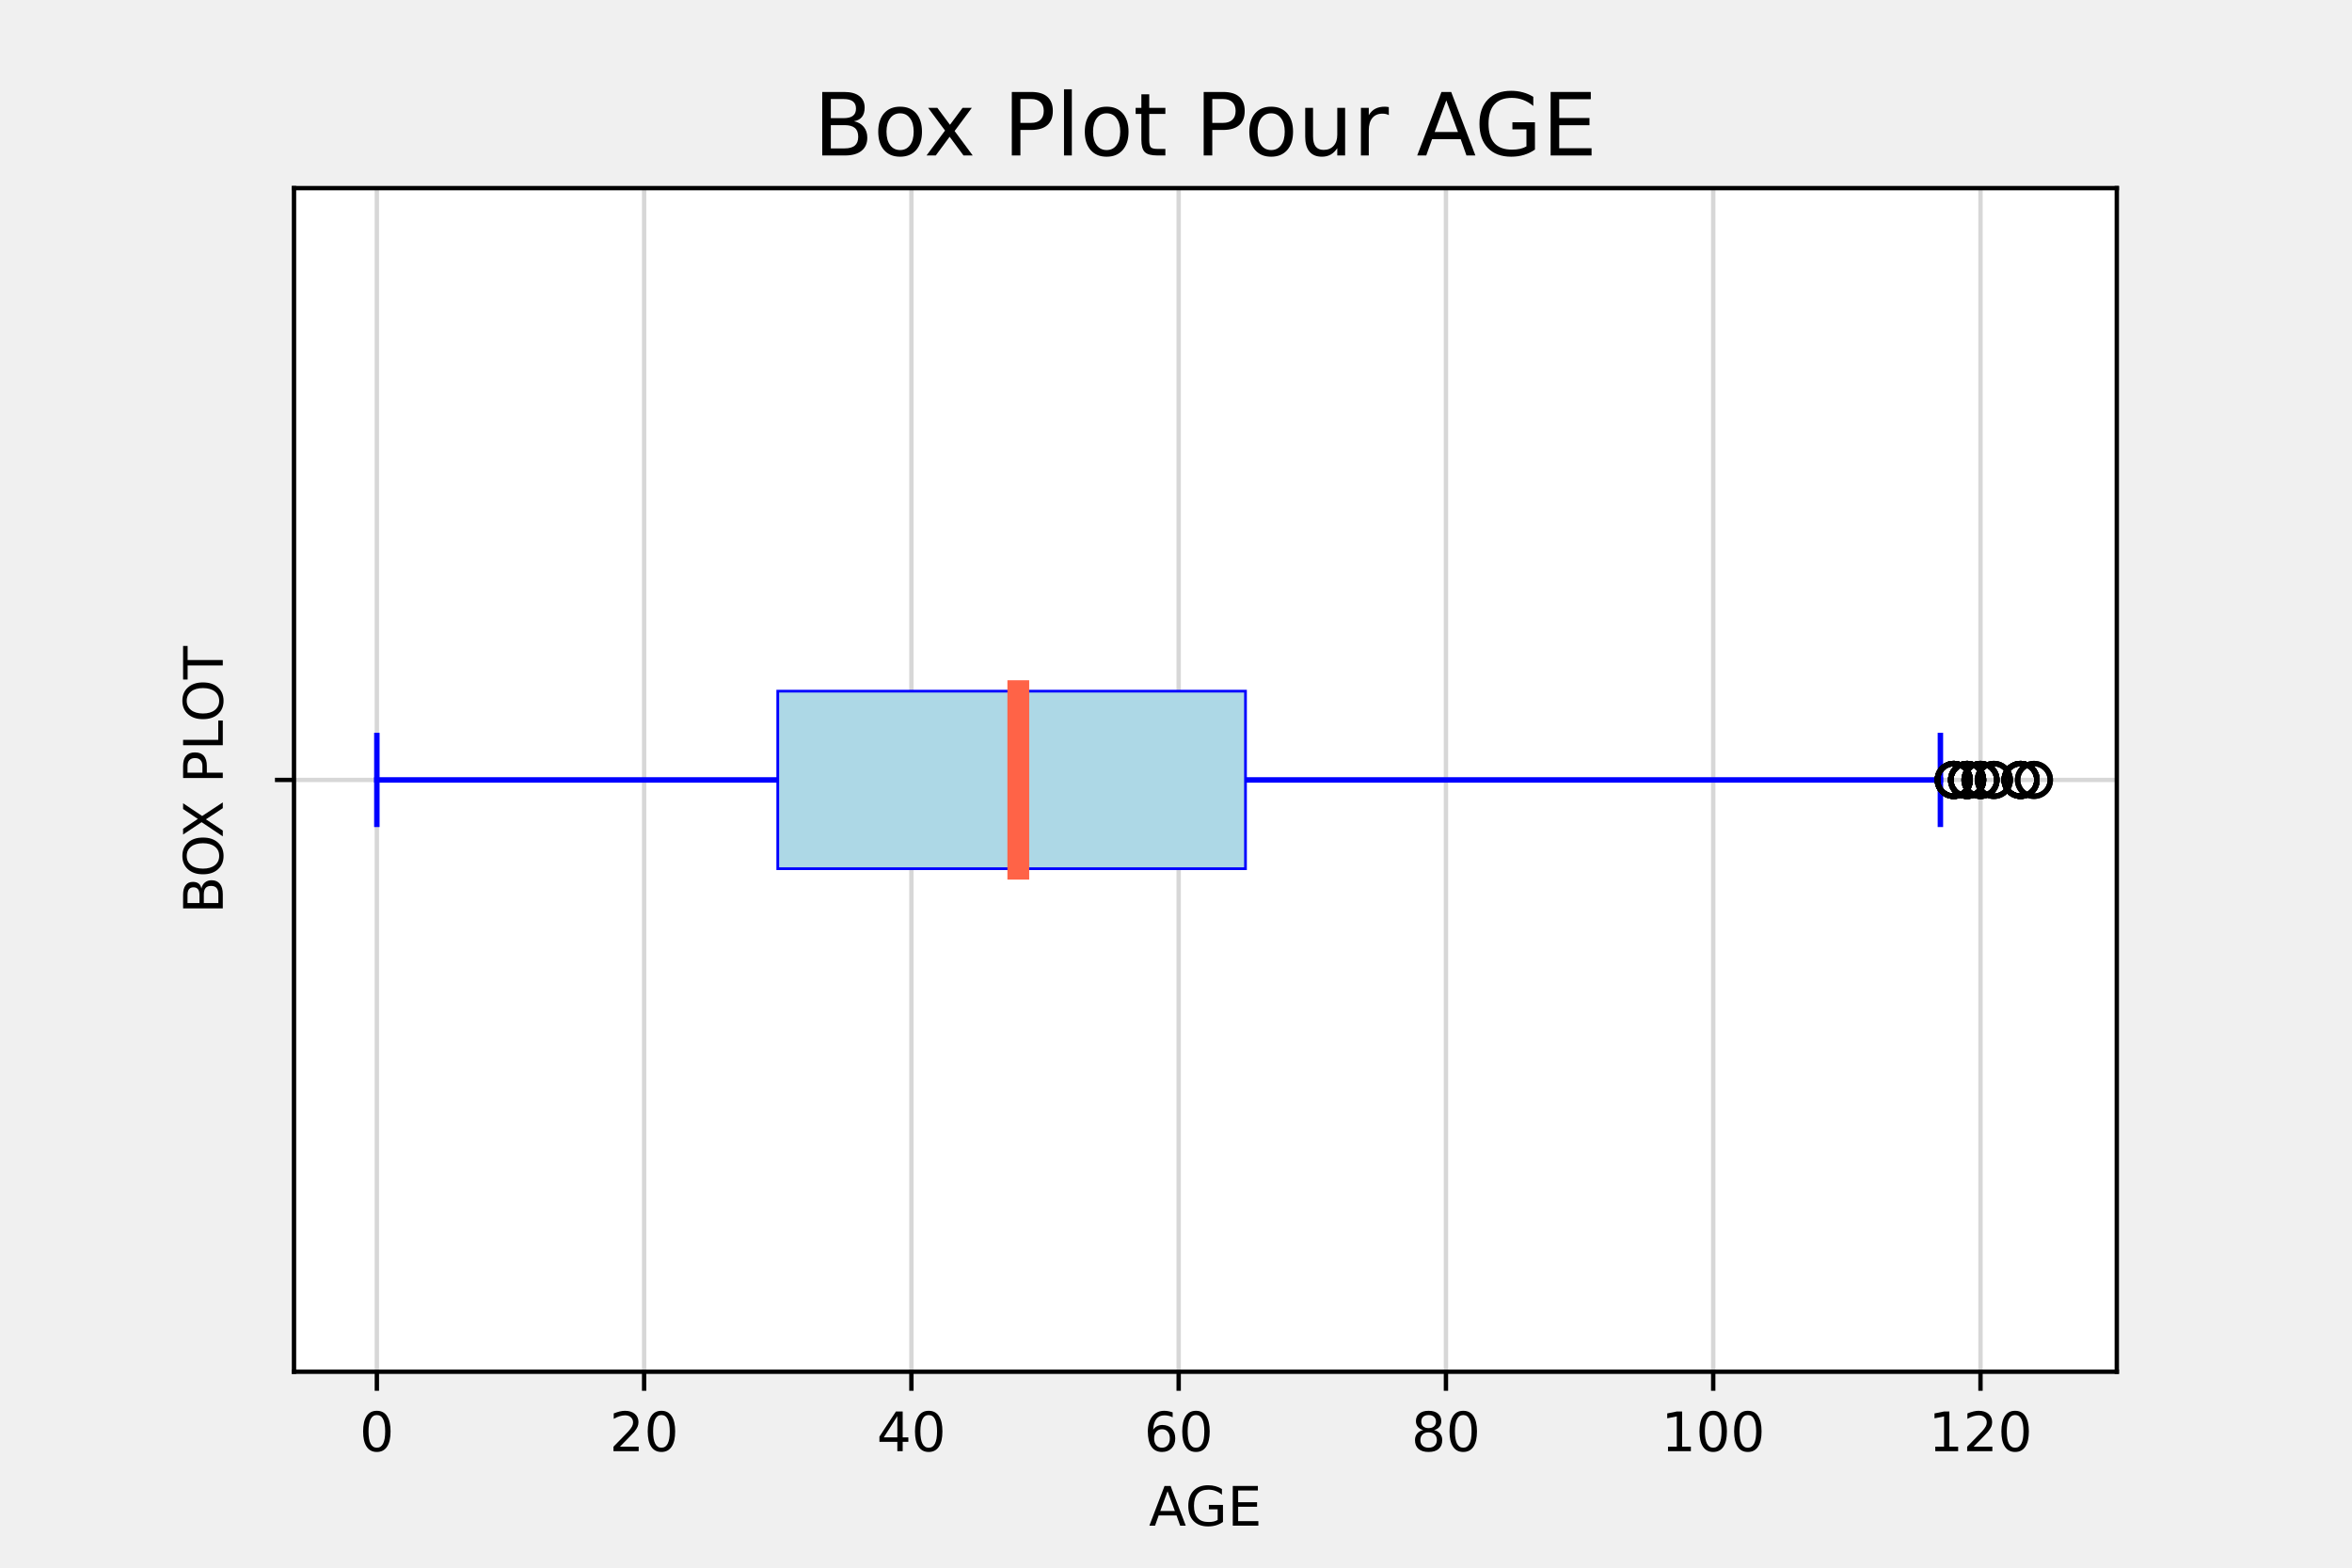
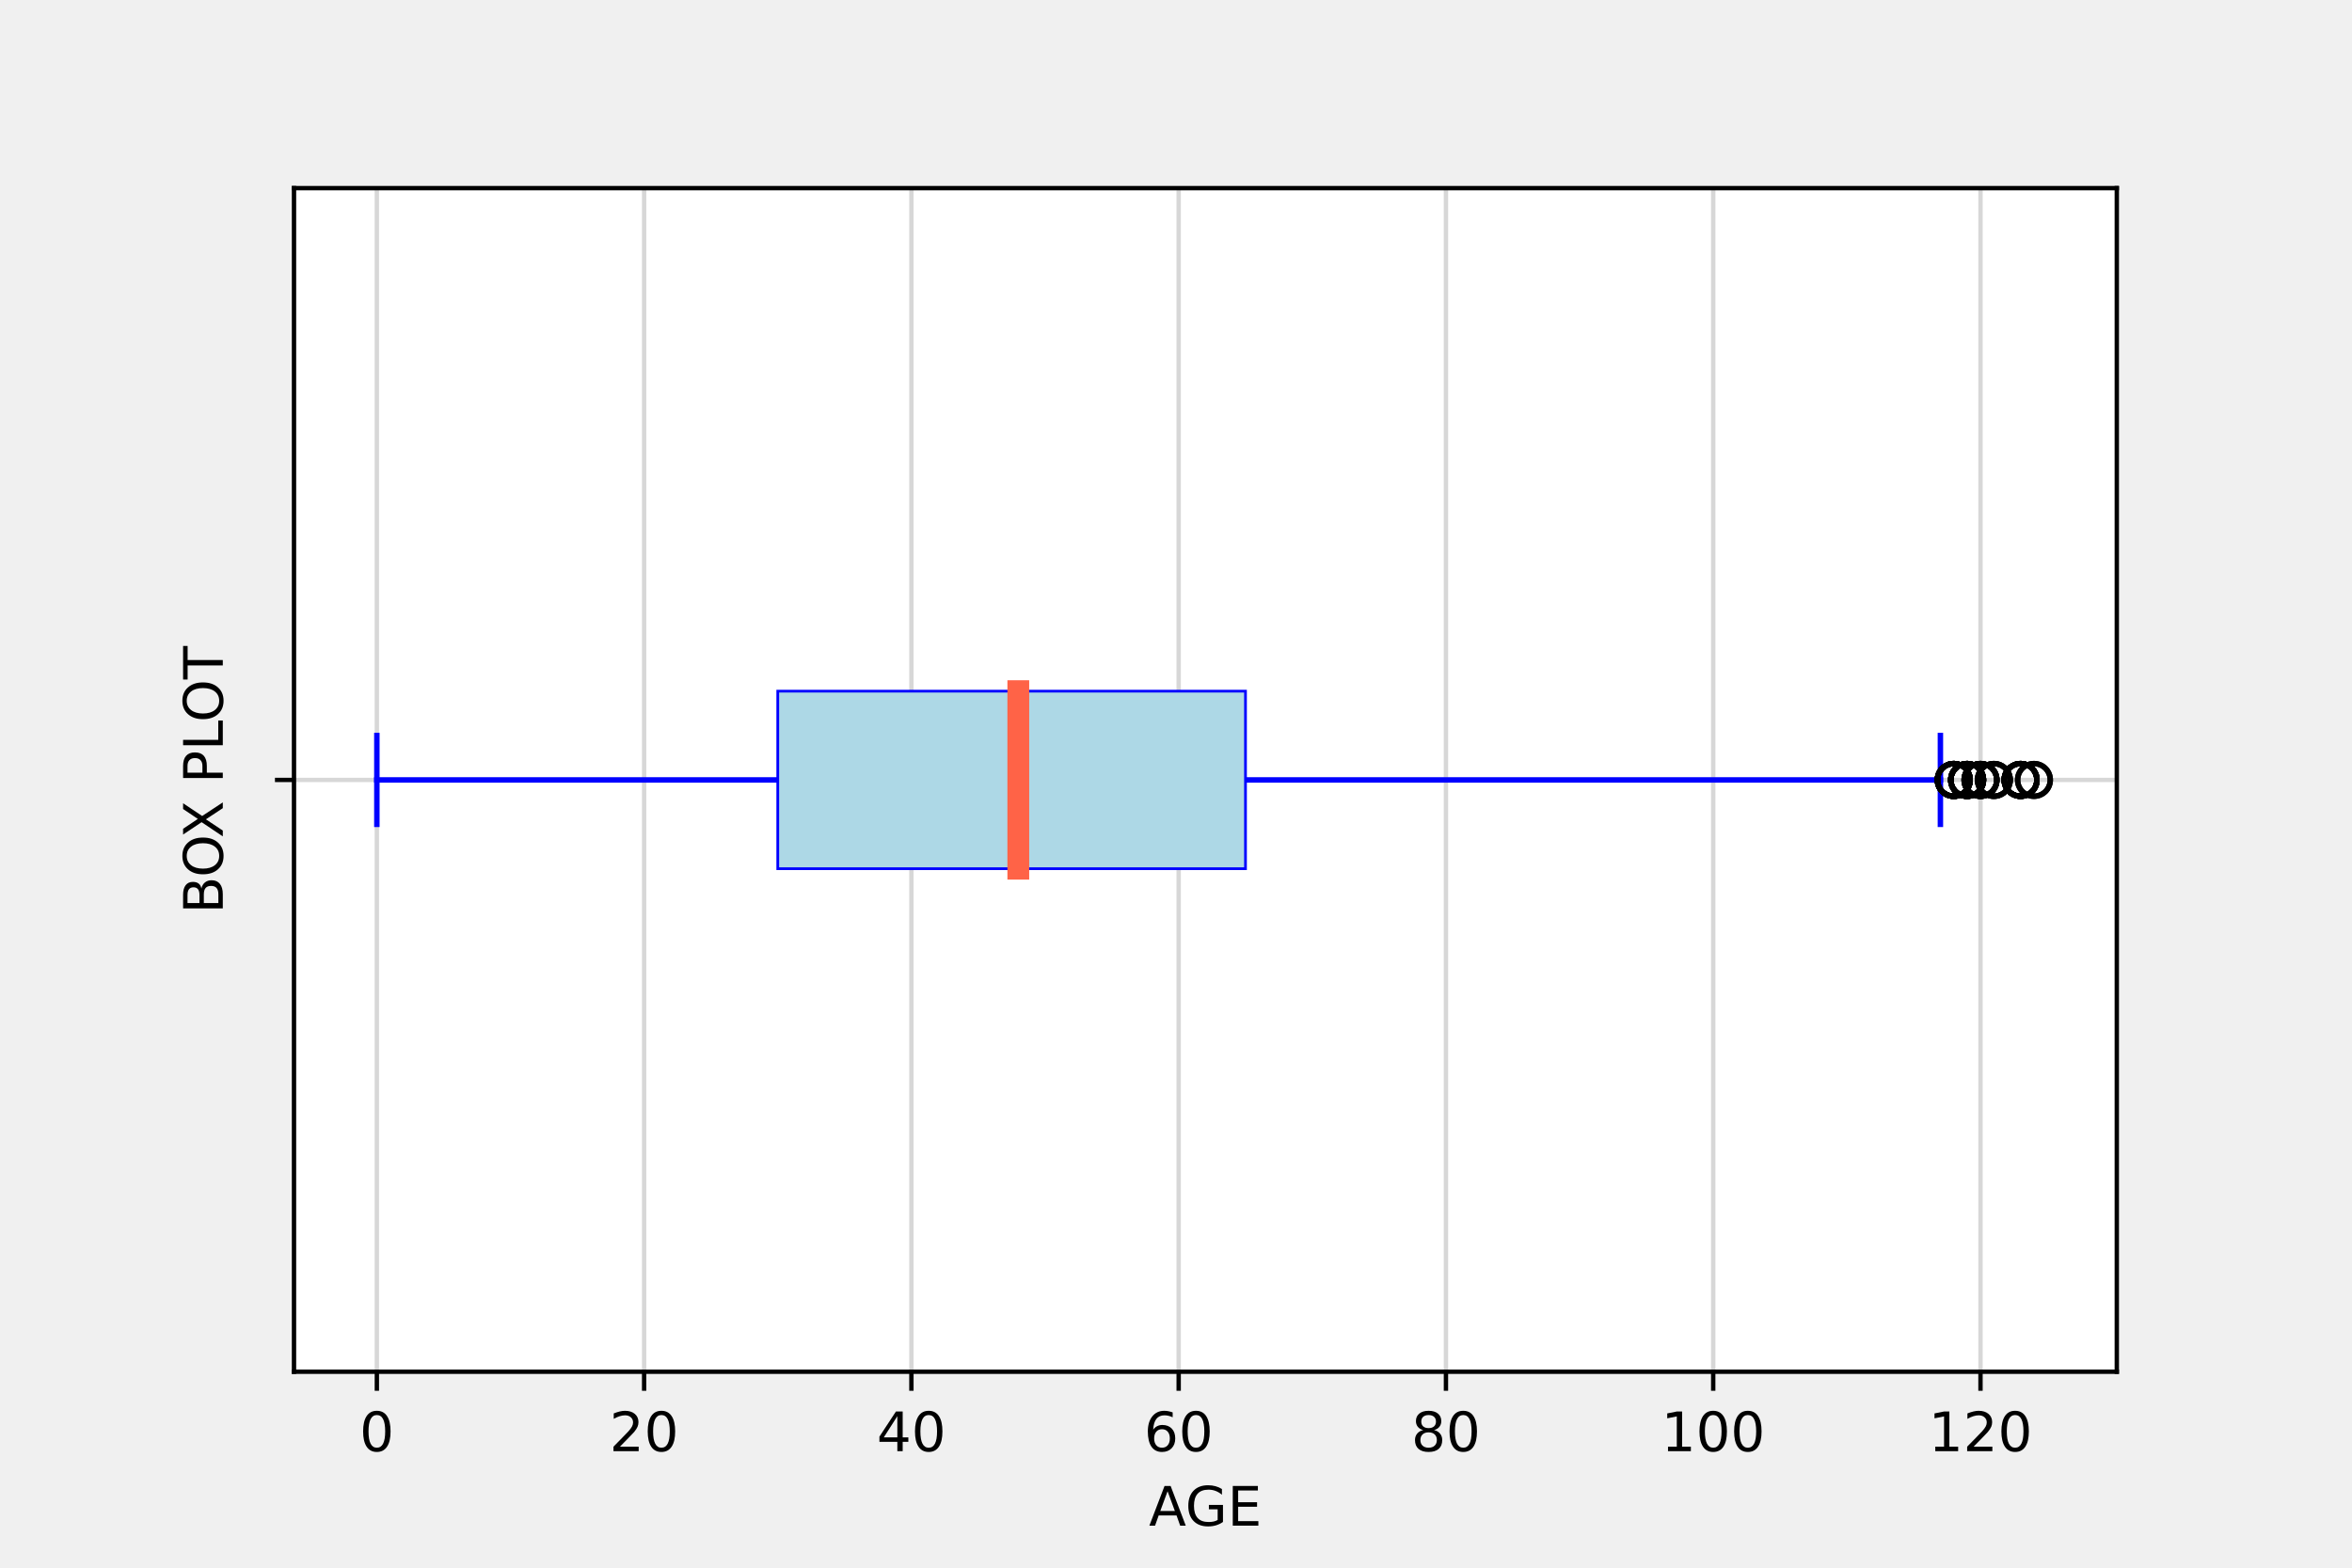
<svg xmlns="http://www.w3.org/2000/svg" xmlns:xlink="http://www.w3.org/1999/xlink" height="288pt" version="1.1" viewBox="0 0 432 288" width="432pt">
  <defs>
    <style type="text/css">*{stroke-linecap:butt;stroke-linejoin:round;}</style>
  </defs>
  <g id="figure_1">
    <g id="patch_1">
      <path d="M 0 288  L 432 288  L 432 0  L 0 0  z " style="fill:none;" />
    </g>
    <g id="axes_1">
      <g id="patch_2">
        <path d="M 54 252  L 388.8 252  L 388.8 34.56  L 54 34.56  z " style="fill:#ffffff;" />
      </g>
      <g id="matplotlib.axis_1">
        <g id="xtick_1">
          <g id="line2d_1">
-             <path clip-path="url(#p66743373ad)" d="M 69.218 252  L 69.218 34.56  " style="fill:none;stroke:#b0b0b0;stroke-linecap:square;stroke-opacity:0.5;stroke-width:0.8;" />
+             <path clip-path="url(#pe2952d21d1)" d="M 69.218 252  L 69.218 34.56  " style="fill:none;stroke:#b0b0b0;stroke-linecap:square;stroke-opacity:0.5;stroke-width:0.8;" />
          </g>
          <g id="line2d_2">
            <defs>
-               <path d="M 0 0  L 0 3.5  " id="ma1faf52380" style="stroke:#000000;stroke-width:0.8;" />
-             </defs>
-             <g>
-               <use style="stroke:#000000;stroke-width:0.8;" x="69.218" xlink:href="#ma1faf52380" y="252" />
+               <path d="M 0 0  L 0 3.5  " id="md74c7789d2" style="stroke:#000000;stroke-width:0.8;" />
+             </defs>
+             <g>
+               <use style="stroke:#000000;stroke-width:0.8;" x="69.218" xlink:href="#md74c7789d2" y="252" />
            </g>
          </g>
          <g id="text_1">
            <g transform="translate(66.03693 266.5984)scale(0.1 -0.1)">
              <defs>
                <path d="M 31.781 66.406  Q 24.172 66.406 20.328 58.906  Q 16.5 51.422 16.5 36.375  Q 16.5 21.391 20.328 13.891  Q 24.172 6.391 31.781 6.391  Q 39.453 6.391 43.281 13.891  Q 47.125 21.391 47.125 36.375  Q 47.125 51.422 43.281 58.906  Q 39.453 66.406 31.781 66.406  z M 31.781 74.219  Q 44.047 74.219 50.516 64.516  Q 56.984 54.828 56.984 36.375  Q 56.984 17.969 50.516 8.266  Q 44.047 -1.422 31.781 -1.422  Q 19.531 -1.422 13.062 8.266  Q 6.594 17.969 6.594 36.375  Q 6.594 54.828 13.062 64.516  Q 19.531 74.219 31.781 74.219  z " id="DejaVuSans-48" />
              </defs>
              <use xlink:href="#DejaVuSans-48" />
            </g>
          </g>
        </g>
        <g id="xtick_2">
          <g id="line2d_3">
-             <path clip-path="url(#p66743373ad)" d="M 118.309 252  L 118.309 34.56  " style="fill:none;stroke:#b0b0b0;stroke-linecap:square;stroke-opacity:0.5;stroke-width:0.8;" />
+             <path clip-path="url(#pe2952d21d1)" d="M 118.309 252  L 118.309 34.56  " style="fill:none;stroke:#b0b0b0;stroke-linecap:square;stroke-opacity:0.5;stroke-width:0.8;" />
          </g>
          <g id="line2d_4">
            <g>
-               <use style="stroke:#000000;stroke-width:0.8;" x="118.309" xlink:href="#ma1faf52380" y="252" />
+               <use style="stroke:#000000;stroke-width:0.8;" x="118.309" xlink:href="#md74c7789d2" y="252" />
            </g>
          </g>
          <g id="text_2">
            <g transform="translate(111.9466 266.5984)scale(0.1 -0.1)">
              <defs>
                <path d="M 19.188 8.297  L 53.609 8.297  L 53.609 0  L 7.328 0  L 7.328 8.297  Q 12.938 14.109 22.625 23.891  Q 32.328 33.688 34.812 36.531  Q 39.547 41.844 41.422 45.531  Q 43.312 49.219 43.312 52.781  Q 43.312 58.594 39.234 62.25  Q 35.156 65.922 28.609 65.922  Q 23.969 65.922 18.812 64.312  Q 13.672 62.703 7.812 59.422  L 7.812 69.391  Q 13.766 71.781 18.938 73  Q 24.125 74.219 28.422 74.219  Q 39.75 74.219 46.484 68.547  Q 53.219 62.891 53.219 53.422  Q 53.219 48.922 51.531 44.891  Q 49.859 40.875 45.406 35.406  Q 44.188 33.984 37.641 27.219  Q 31.109 20.453 19.188 8.297  z " id="DejaVuSans-50" />
              </defs>
              <use xlink:href="#DejaVuSans-50" />
              <use x="63.623" xlink:href="#DejaVuSans-48" />
            </g>
          </g>
        </g>
        <g id="xtick_3">
          <g id="line2d_5">
-             <path clip-path="url(#p66743373ad)" d="M 167.4 252  L 167.4 34.56  " style="fill:none;stroke:#b0b0b0;stroke-linecap:square;stroke-opacity:0.5;stroke-width:0.8;" />
+             <path clip-path="url(#pe2952d21d1)" d="M 167.4 252  L 167.4 34.56  " style="fill:none;stroke:#b0b0b0;stroke-linecap:square;stroke-opacity:0.5;stroke-width:0.8;" />
          </g>
          <g id="line2d_6">
            <g>
-               <use style="stroke:#000000;stroke-width:0.8;" x="167.4" xlink:href="#ma1faf52380" y="252" />
+               <use style="stroke:#000000;stroke-width:0.8;" x="167.4" xlink:href="#md74c7789d2" y="252" />
            </g>
          </g>
          <g id="text_3">
            <g transform="translate(161.0375 266.5984)scale(0.1 -0.1)">
              <defs>
                <path d="M 37.797 64.312  L 12.891 25.391  L 37.797 25.391  z M 35.203 72.906  L 47.609 72.906  L 47.609 25.391  L 58.016 25.391  L 58.016 17.188  L 47.609 17.188  L 47.609 0  L 37.797 0  L 37.797 17.188  L 4.891 17.188  L 4.891 26.703  z " id="DejaVuSans-52" />
              </defs>
              <use xlink:href="#DejaVuSans-52" />
              <use x="63.623" xlink:href="#DejaVuSans-48" />
            </g>
          </g>
        </g>
        <g id="xtick_4">
          <g id="line2d_7">
-             <path clip-path="url(#p66743373ad)" d="M 216.491 252  L 216.491 34.56  " style="fill:none;stroke:#b0b0b0;stroke-linecap:square;stroke-opacity:0.5;stroke-width:0.8;" />
+             <path clip-path="url(#pe2952d21d1)" d="M 216.491 252  L 216.491 34.56  " style="fill:none;stroke:#b0b0b0;stroke-linecap:square;stroke-opacity:0.5;stroke-width:0.8;" />
          </g>
          <g id="line2d_8">
            <g>
-               <use style="stroke:#000000;stroke-width:0.8;" x="216.491" xlink:href="#ma1faf52380" y="252" />
+               <use style="stroke:#000000;stroke-width:0.8;" x="216.491" xlink:href="#md74c7789d2" y="252" />
            </g>
          </g>
          <g id="text_4">
            <g transform="translate(210.1284 266.5984)scale(0.1 -0.1)">
              <defs>
                <path d="M 33.016 40.375  Q 26.375 40.375 22.484 35.828  Q 18.609 31.297 18.609 23.391  Q 18.609 15.531 22.484 10.953  Q 26.375 6.391 33.016 6.391  Q 39.656 6.391 43.531 10.953  Q 47.406 15.531 47.406 23.391  Q 47.406 31.297 43.531 35.828  Q 39.656 40.375 33.016 40.375  z M 52.594 71.297  L 52.594 62.312  Q 48.875 64.062 45.094 64.984  Q 41.312 65.922 37.594 65.922  Q 27.828 65.922 22.672 59.328  Q 17.531 52.734 16.797 39.406  Q 19.672 43.656 24.016 45.922  Q 28.375 48.188 33.594 48.188  Q 44.578 48.188 50.953 41.516  Q 57.328 34.859 57.328 23.391  Q 57.328 12.156 50.688 5.359  Q 44.047 -1.422 33.016 -1.422  Q 20.359 -1.422 13.672 8.266  Q 6.984 17.969 6.984 36.375  Q 6.984 53.656 15.188 63.938  Q 23.391 74.219 37.203 74.219  Q 40.922 74.219 44.703 73.484  Q 48.484 72.75 52.594 71.297  z " id="DejaVuSans-54" />
              </defs>
              <use xlink:href="#DejaVuSans-54" />
              <use x="63.623" xlink:href="#DejaVuSans-48" />
            </g>
          </g>
        </g>
        <g id="xtick_5">
          <g id="line2d_9">
-             <path clip-path="url(#p66743373ad)" d="M 265.582 252  L 265.582 34.56  " style="fill:none;stroke:#b0b0b0;stroke-linecap:square;stroke-opacity:0.5;stroke-width:0.8;" />
+             <path clip-path="url(#pe2952d21d1)" d="M 265.582 252  L 265.582 34.56  " style="fill:none;stroke:#b0b0b0;stroke-linecap:square;stroke-opacity:0.5;stroke-width:0.8;" />
          </g>
          <g id="line2d_10">
            <g>
-               <use style="stroke:#000000;stroke-width:0.8;" x="265.582" xlink:href="#ma1faf52380" y="252" />
+               <use style="stroke:#000000;stroke-width:0.8;" x="265.582" xlink:href="#md74c7789d2" y="252" />
            </g>
          </g>
          <g id="text_5">
            <g transform="translate(259.2193 266.5984)scale(0.1 -0.1)">
              <defs>
                <path d="M 31.781 34.625  Q 24.75 34.625 20.719 30.859  Q 16.703 27.094 16.703 20.516  Q 16.703 13.922 20.719 10.156  Q 24.75 6.391 31.781 6.391  Q 38.812 6.391 42.859 10.172  Q 46.922 13.969 46.922 20.516  Q 46.922 27.094 42.891 30.859  Q 38.875 34.625 31.781 34.625  z M 21.922 38.812  Q 15.578 40.375 12.031 44.719  Q 8.5 49.078 8.5 55.328  Q 8.5 64.062 14.719 69.141  Q 20.953 74.219 31.781 74.219  Q 42.672 74.219 48.875 69.141  Q 55.078 64.062 55.078 55.328  Q 55.078 49.078 51.531 44.719  Q 48 40.375 41.703 38.812  Q 48.828 37.156 52.797 32.312  Q 56.781 27.484 56.781 20.516  Q 56.781 9.906 50.312 4.234  Q 43.844 -1.422 31.781 -1.422  Q 19.734 -1.422 13.25 4.234  Q 6.781 9.906 6.781 20.516  Q 6.781 27.484 10.781 32.312  Q 14.797 37.156 21.922 38.812  z M 18.312 54.391  Q 18.312 48.734 21.844 45.562  Q 25.391 42.391 31.781 42.391  Q 38.141 42.391 41.719 45.562  Q 45.312 48.734 45.312 54.391  Q 45.312 60.062 41.719 63.234  Q 38.141 66.406 31.781 66.406  Q 25.391 66.406 21.844 63.234  Q 18.312 60.062 18.312 54.391  z " id="DejaVuSans-56" />
              </defs>
              <use xlink:href="#DejaVuSans-56" />
              <use x="63.623" xlink:href="#DejaVuSans-48" />
            </g>
          </g>
        </g>
        <g id="xtick_6">
          <g id="line2d_11">
-             <path clip-path="url(#p66743373ad)" d="M 314.673 252  L 314.673 34.56  " style="fill:none;stroke:#b0b0b0;stroke-linecap:square;stroke-opacity:0.5;stroke-width:0.8;" />
+             <path clip-path="url(#pe2952d21d1)" d="M 314.673 252  L 314.673 34.56  " style="fill:none;stroke:#b0b0b0;stroke-linecap:square;stroke-opacity:0.5;stroke-width:0.8;" />
          </g>
          <g id="line2d_12">
            <g>
-               <use style="stroke:#000000;stroke-width:0.8;" x="314.673" xlink:href="#ma1faf52380" y="252" />
+               <use style="stroke:#000000;stroke-width:0.8;" x="314.673" xlink:href="#md74c7789d2" y="252" />
            </g>
          </g>
          <g id="text_6">
            <g transform="translate(305.129 266.5984)scale(0.1 -0.1)">
              <defs>
                <path d="M 12.406 8.297  L 28.516 8.297  L 28.516 63.922  L 10.984 60.406  L 10.984 69.391  L 28.422 72.906  L 38.281 72.906  L 38.281 8.297  L 54.391 8.297  L 54.391 0  L 12.406 0  z " id="DejaVuSans-49" />
              </defs>
              <use xlink:href="#DejaVuSans-49" />
              <use x="63.623" xlink:href="#DejaVuSans-48" />
              <use x="127.246" xlink:href="#DejaVuSans-48" />
            </g>
          </g>
        </g>
        <g id="xtick_7">
          <g id="line2d_13">
-             <path clip-path="url(#p66743373ad)" d="M 363.764 252  L 363.764 34.56  " style="fill:none;stroke:#b0b0b0;stroke-linecap:square;stroke-opacity:0.5;stroke-width:0.8;" />
+             <path clip-path="url(#pe2952d21d1)" d="M 363.764 252  L 363.764 34.56  " style="fill:none;stroke:#b0b0b0;stroke-linecap:square;stroke-opacity:0.5;stroke-width:0.8;" />
          </g>
          <g id="line2d_14">
            <g>
-               <use style="stroke:#000000;stroke-width:0.8;" x="363.764" xlink:href="#ma1faf52380" y="252" />
+               <use style="stroke:#000000;stroke-width:0.8;" x="363.764" xlink:href="#md74c7789d2" y="252" />
            </g>
          </g>
          <g id="text_7">
            <g transform="translate(354.2199 266.5984)scale(0.1 -0.1)">
              <use xlink:href="#DejaVuSans-49" />
              <use x="63.623" xlink:href="#DejaVuSans-50" />
              <use x="127.246" xlink:href="#DejaVuSans-48" />
            </g>
          </g>
        </g>
        <g id="text_8">
          <g transform="translate(211.0336 280.2766)scale(0.1 -0.1)">
            <defs>
              <path d="M 34.188 63.188  L 20.797 26.906  L 47.609 26.906  z M 28.609 72.906  L 39.797 72.906  L 67.578 0  L 57.328 0  L 50.688 18.703  L 17.828 18.703  L 11.188 0  L 0.781 0  z " id="DejaVuSans-65" />
              <path d="M 59.516 10.406  L 59.516 29.984  L 43.406 29.984  L 43.406 38.094  L 69.281 38.094  L 69.281 6.781  Q 63.578 2.734 56.688 0.656  Q 49.812 -1.422 42 -1.422  Q 24.906 -1.422 15.25 8.562  Q 5.609 18.562 5.609 36.375  Q 5.609 54.25 15.25 64.234  Q 24.906 74.219 42 74.219  Q 49.125 74.219 55.547 72.453  Q 61.969 70.703 67.391 67.281  L 67.391 56.781  Q 61.922 61.422 55.766 63.766  Q 49.609 66.109 42.828 66.109  Q 29.438 66.109 22.719 58.641  Q 16.016 51.172 16.016 36.375  Q 16.016 21.625 22.719 14.156  Q 29.438 6.688 42.828 6.688  Q 48.047 6.688 52.141 7.594  Q 56.25 8.5 59.516 10.406  z " id="DejaVuSans-71" />
              <path d="M 9.812 72.906  L 55.906 72.906  L 55.906 64.594  L 19.672 64.594  L 19.672 43.016  L 54.391 43.016  L 54.391 34.719  L 19.672 34.719  L 19.672 8.297  L 56.781 8.297  L 56.781 0  L 9.812 0  z " id="DejaVuSans-69" />
            </defs>
            <use xlink:href="#DejaVuSans-65" />
            <use x="66.658" xlink:href="#DejaVuSans-71" />
            <use x="144.148" xlink:href="#DejaVuSans-69" />
          </g>
        </g>
      </g>
      <g id="matplotlib.axis_2">
        <g id="ytick_1">
          <g id="line2d_15">
-             <path clip-path="url(#p66743373ad)" d="M 54 143.28  L 388.8 143.28  " style="fill:none;stroke:#b0b0b0;stroke-linecap:square;stroke-opacity:0.5;stroke-width:0.8;" />
+             <path clip-path="url(#pe2952d21d1)" d="M 54 143.28  L 388.8 143.28  " style="fill:none;stroke:#b0b0b0;stroke-linecap:square;stroke-opacity:0.5;stroke-width:0.8;" />
          </g>
          <g id="line2d_16">
            <defs>
-               <path d="M 0 0  L -3.5 0  " id="m3088299db5" style="stroke:#000000;stroke-width:0.8;" />
-             </defs>
-             <g>
-               <use style="stroke:#000000;stroke-width:0.8;" x="54" xlink:href="#m3088299db5" y="143.28" />
+               <path d="M 0 0  L -3.5 0  " id="m40f4f4c948" style="stroke:#000000;stroke-width:0.8;" />
+             </defs>
+             <g>
+               <use style="stroke:#000000;stroke-width:0.8;" x="54" xlink:href="#m40f4f4c948" y="143.28" />
            </g>
          </g>
        </g>
        <g id="text_9">
          <g transform="translate(40.92031 167.8636)rotate(-90)scale(0.1 -0.1)">
            <defs>
              <path d="M 19.672 34.812  L 19.672 8.109  L 35.5 8.109  Q 43.453 8.109 47.281 11.406  Q 51.125 14.703 51.125 21.484  Q 51.125 28.328 47.281 31.562  Q 43.453 34.812 35.5 34.812  z M 19.672 64.797  L 19.672 42.828  L 34.281 42.828  Q 41.5 42.828 45.031 45.531  Q 48.578 48.25 48.578 53.812  Q 48.578 59.328 45.031 62.062  Q 41.5 64.797 34.281 64.797  z M 9.812 72.906  L 35.016 72.906  Q 46.297 72.906 52.391 68.219  Q 58.5 63.531 58.5 54.891  Q 58.5 48.188 55.375 44.234  Q 52.25 40.281 46.188 39.312  Q 53.469 37.75 57.5 32.781  Q 61.531 27.828 61.531 20.406  Q 61.531 10.641 54.891 5.312  Q 48.25 0 35.984 0  L 9.812 0  z " id="DejaVuSans-66" />
              <path d="M 39.406 66.219  Q 28.656 66.219 22.328 58.203  Q 16.016 50.203 16.016 36.375  Q 16.016 22.609 22.328 14.594  Q 28.656 6.594 39.406 6.594  Q 50.141 6.594 56.422 14.594  Q 62.703 22.609 62.703 36.375  Q 62.703 50.203 56.422 58.203  Q 50.141 66.219 39.406 66.219  z M 39.406 74.219  Q 54.734 74.219 63.906 63.938  Q 73.094 53.656 73.094 36.375  Q 73.094 19.141 63.906 8.859  Q 54.734 -1.422 39.406 -1.422  Q 24.031 -1.422 14.812 8.828  Q 5.609 19.094 5.609 36.375  Q 5.609 53.656 14.812 63.938  Q 24.031 74.219 39.406 74.219  z " id="DejaVuSans-79" />
              <path d="M 6.297 72.906  L 16.891 72.906  L 35.016 45.797  L 53.219 72.906  L 63.812 72.906  L 40.375 37.891  L 65.375 0  L 54.781 0  L 34.281 31  L 13.625 0  L 2.984 0  L 29 38.922  z " id="DejaVuSans-88" />
              <path id="DejaVuSans-32" />
              <path d="M 19.672 64.797  L 19.672 37.406  L 32.078 37.406  Q 38.969 37.406 42.719 40.969  Q 46.484 44.531 46.484 51.125  Q 46.484 57.672 42.719 61.234  Q 38.969 64.797 32.078 64.797  z M 9.812 72.906  L 32.078 72.906  Q 44.344 72.906 50.609 67.359  Q 56.891 61.812 56.891 51.125  Q 56.891 40.328 50.609 34.812  Q 44.344 29.297 32.078 29.297  L 19.672 29.297  L 19.672 0  L 9.812 0  z " id="DejaVuSans-80" />
              <path d="M 9.812 72.906  L 19.672 72.906  L 19.672 8.297  L 55.172 8.297  L 55.172 0  L 9.812 0  z " id="DejaVuSans-76" />
              <path d="M -0.297 72.906  L 61.375 72.906  L 61.375 64.594  L 35.5 64.594  L 35.5 0  L 25.594 0  L 25.594 64.594  L -0.297 64.594  z " id="DejaVuSans-84" />
            </defs>
            <use xlink:href="#DejaVuSans-66" />
            <use x="66.854" xlink:href="#DejaVuSans-79" />
            <use x="139.189" xlink:href="#DejaVuSans-88" />
            <use x="207.695" xlink:href="#DejaVuSans-32" />
            <use x="239.482" xlink:href="#DejaVuSans-80" />
            <use x="299.785" xlink:href="#DejaVuSans-76" />
            <use x="351.873" xlink:href="#DejaVuSans-79" />
            <use x="430.584" xlink:href="#DejaVuSans-84" />
          </g>
        </g>
      </g>
      <g id="line2d_17">
-         <path clip-path="url(#p66743373ad)" d="M 142.855 143.28  L 69.218 143.28  " style="fill:none;stroke:#0000ff;stroke-linecap:square;" />
+         <path clip-path="url(#pe2952d21d1)" d="M 142.855 143.28  L 69.218 143.28  " style="fill:none;stroke:#0000ff;stroke-linecap:square;" />
      </g>
      <g id="line2d_18">
-         <path clip-path="url(#p66743373ad)" d="M 228.764 143.28  L 356.4 143.28  " style="fill:none;stroke:#0000ff;stroke-linecap:square;" />
+         <path clip-path="url(#pe2952d21d1)" d="M 228.764 143.28  L 356.4 143.28  " style="fill:none;stroke:#0000ff;stroke-linecap:square;" />
      </g>
      <g id="line2d_19">
-         <path clip-path="url(#p66743373ad)" d="M 69.218 151.434  L 69.218 135.126  " style="fill:none;stroke:#0000ff;stroke-linecap:square;" />
+         <path clip-path="url(#pe2952d21d1)" d="M 69.218 151.434  L 69.218 135.126  " style="fill:none;stroke:#0000ff;stroke-linecap:square;" />
      </g>
      <g id="line2d_20">
-         <path clip-path="url(#p66743373ad)" d="M 356.4 151.434  L 356.4 135.126  " style="fill:none;stroke:#0000ff;stroke-linecap:square;" />
+         <path clip-path="url(#pe2952d21d1)" d="M 356.4 151.434  L 356.4 135.126  " style="fill:none;stroke:#0000ff;stroke-linecap:square;" />
      </g>
      <g id="line2d_21">
        <defs>
-           <path d="M 0 3  C 0.796 3 1.559 2.684 2.121 2.121  C 2.684 1.559 3 0.796 3 0  C 3 -0.796 2.684 -1.559 2.121 -2.121  C 1.559 -2.684 0.796 -3 0 -3  C -0.796 -3 -1.559 -2.684 -2.121 -2.121  C -2.684 -1.559 -3 -0.796 -3 0  C -3 0.796 -2.684 1.559 -2.121 2.121  C -1.559 2.684 -0.796 3 0 3  z " id="m572d256b08" style="stroke:#000000;" />
+           <path d="M 0 3  C 0.796 3 1.559 2.684 2.121 2.121  C 2.684 1.559 3 0.796 3 0  C 3 -0.796 2.684 -1.559 2.121 -2.121  C 1.559 -2.684 0.796 -3 0 -3  C -0.796 -3 -1.559 -2.684 -2.121 -2.121  C -2.684 -1.559 -3 -0.796 -3 0  C -3 0.796 -2.684 1.559 -2.121 2.121  C -1.559 2.684 -0.796 3 0 3  z " id="m60b4373eae" style="stroke:#000000;" />
        </defs>
-         <g clip-path="url(#p66743373ad)">
-           <use style="fill-opacity:0;stroke:#000000;" x="358.855" xlink:href="#m572d256b08" y="143.28" />
-           <use style="fill-opacity:0;stroke:#000000;" x="358.855" xlink:href="#m572d256b08" y="143.28" />
-           <use style="fill-opacity:0;stroke:#000000;" x="371.127" xlink:href="#m572d256b08" y="143.28" />
-           <use style="fill-opacity:0;stroke:#000000;" x="363.764" xlink:href="#m572d256b08" y="143.28" />
-           <use style="fill-opacity:0;stroke:#000000;" x="371.127" xlink:href="#m572d256b08" y="143.28" />
-           <use style="fill-opacity:0;stroke:#000000;" x="358.855" xlink:href="#m572d256b08" y="143.28" />
-           <use style="fill-opacity:0;stroke:#000000;" x="361.309" xlink:href="#m572d256b08" y="143.28" />
-           <use style="fill-opacity:0;stroke:#000000;" x="363.764" xlink:href="#m572d256b08" y="143.28" />
-           <use style="fill-opacity:0;stroke:#000000;" x="366.218" xlink:href="#m572d256b08" y="143.28" />
-           <use style="fill-opacity:0;stroke:#000000;" x="358.855" xlink:href="#m572d256b08" y="143.28" />
-           <use style="fill-opacity:0;stroke:#000000;" x="358.855" xlink:href="#m572d256b08" y="143.28" />
-           <use style="fill-opacity:0;stroke:#000000;" x="373.582" xlink:href="#m572d256b08" y="143.28" />
-           <use style="fill-opacity:0;stroke:#000000;" x="366.218" xlink:href="#m572d256b08" y="143.28" />
-           <use style="fill-opacity:0;stroke:#000000;" x="361.309" xlink:href="#m572d256b08" y="143.28" />
-           <use style="fill-opacity:0;stroke:#000000;" x="371.127" xlink:href="#m572d256b08" y="143.28" />
-           <use style="fill-opacity:0;stroke:#000000;" x="358.855" xlink:href="#m572d256b08" y="143.28" />
-           <use style="fill-opacity:0;stroke:#000000;" x="366.218" xlink:href="#m572d256b08" y="143.28" />
-           <use style="fill-opacity:0;stroke:#000000;" x="373.582" xlink:href="#m572d256b08" y="143.28" />
-           <use style="fill-opacity:0;stroke:#000000;" x="363.764" xlink:href="#m572d256b08" y="143.28" />
-           <use style="fill-opacity:0;stroke:#000000;" x="371.127" xlink:href="#m572d256b08" y="143.28" />
-           <use style="fill-opacity:0;stroke:#000000;" x="371.127" xlink:href="#m572d256b08" y="143.28" />
-           <use style="fill-opacity:0;stroke:#000000;" x="358.855" xlink:href="#m572d256b08" y="143.28" />
-           <use style="fill-opacity:0;stroke:#000000;" x="361.309" xlink:href="#m572d256b08" y="143.28" />
-           <use style="fill-opacity:0;stroke:#000000;" x="358.855" xlink:href="#m572d256b08" y="143.28" />
-           <use style="fill-opacity:0;stroke:#000000;" x="361.309" xlink:href="#m572d256b08" y="143.28" />
-           <use style="fill-opacity:0;stroke:#000000;" x="363.764" xlink:href="#m572d256b08" y="143.28" />
-           <use style="fill-opacity:0;stroke:#000000;" x="361.309" xlink:href="#m572d256b08" y="143.28" />
-           <use style="fill-opacity:0;stroke:#000000;" x="358.855" xlink:href="#m572d256b08" y="143.28" />
-           <use style="fill-opacity:0;stroke:#000000;" x="361.309" xlink:href="#m572d256b08" y="143.28" />
-           <use style="fill-opacity:0;stroke:#000000;" x="371.127" xlink:href="#m572d256b08" y="143.28" />
-           <use style="fill-opacity:0;stroke:#000000;" x="363.764" xlink:href="#m572d256b08" y="143.28" />
-           <use style="fill-opacity:0;stroke:#000000;" x="361.309" xlink:href="#m572d256b08" y="143.28" />
-           <use style="fill-opacity:0;stroke:#000000;" x="361.309" xlink:href="#m572d256b08" y="143.28" />
-           <use style="fill-opacity:0;stroke:#000000;" x="371.127" xlink:href="#m572d256b08" y="143.28" />
+         <g clip-path="url(#pe2952d21d1)">
+           <use style="fill-opacity:0;stroke:#000000;" x="358.855" xlink:href="#m60b4373eae" y="143.28" />
+           <use style="fill-opacity:0;stroke:#000000;" x="358.855" xlink:href="#m60b4373eae" y="143.28" />
+           <use style="fill-opacity:0;stroke:#000000;" x="371.127" xlink:href="#m60b4373eae" y="143.28" />
+           <use style="fill-opacity:0;stroke:#000000;" x="363.764" xlink:href="#m60b4373eae" y="143.28" />
+           <use style="fill-opacity:0;stroke:#000000;" x="371.127" xlink:href="#m60b4373eae" y="143.28" />
+           <use style="fill-opacity:0;stroke:#000000;" x="358.855" xlink:href="#m60b4373eae" y="143.28" />
+           <use style="fill-opacity:0;stroke:#000000;" x="361.309" xlink:href="#m60b4373eae" y="143.28" />
+           <use style="fill-opacity:0;stroke:#000000;" x="363.764" xlink:href="#m60b4373eae" y="143.28" />
+           <use style="fill-opacity:0;stroke:#000000;" x="366.218" xlink:href="#m60b4373eae" y="143.28" />
+           <use style="fill-opacity:0;stroke:#000000;" x="358.855" xlink:href="#m60b4373eae" y="143.28" />
+           <use style="fill-opacity:0;stroke:#000000;" x="358.855" xlink:href="#m60b4373eae" y="143.28" />
+           <use style="fill-opacity:0;stroke:#000000;" x="373.582" xlink:href="#m60b4373eae" y="143.28" />
+           <use style="fill-opacity:0;stroke:#000000;" x="366.218" xlink:href="#m60b4373eae" y="143.28" />
+           <use style="fill-opacity:0;stroke:#000000;" x="361.309" xlink:href="#m60b4373eae" y="143.28" />
+           <use style="fill-opacity:0;stroke:#000000;" x="371.127" xlink:href="#m60b4373eae" y="143.28" />
+           <use style="fill-opacity:0;stroke:#000000;" x="358.855" xlink:href="#m60b4373eae" y="143.28" />
+           <use style="fill-opacity:0;stroke:#000000;" x="366.218" xlink:href="#m60b4373eae" y="143.28" />
+           <use style="fill-opacity:0;stroke:#000000;" x="373.582" xlink:href="#m60b4373eae" y="143.28" />
+           <use style="fill-opacity:0;stroke:#000000;" x="363.764" xlink:href="#m60b4373eae" y="143.28" />
+           <use style="fill-opacity:0;stroke:#000000;" x="371.127" xlink:href="#m60b4373eae" y="143.28" />
+           <use style="fill-opacity:0;stroke:#000000;" x="371.127" xlink:href="#m60b4373eae" y="143.28" />
+           <use style="fill-opacity:0;stroke:#000000;" x="358.855" xlink:href="#m60b4373eae" y="143.28" />
+           <use style="fill-opacity:0;stroke:#000000;" x="361.309" xlink:href="#m60b4373eae" y="143.28" />
+           <use style="fill-opacity:0;stroke:#000000;" x="358.855" xlink:href="#m60b4373eae" y="143.28" />
+           <use style="fill-opacity:0;stroke:#000000;" x="361.309" xlink:href="#m60b4373eae" y="143.28" />
+           <use style="fill-opacity:0;stroke:#000000;" x="363.764" xlink:href="#m60b4373eae" y="143.28" />
+           <use style="fill-opacity:0;stroke:#000000;" x="361.309" xlink:href="#m60b4373eae" y="143.28" />
+           <use style="fill-opacity:0;stroke:#000000;" x="358.855" xlink:href="#m60b4373eae" y="143.28" />
+           <use style="fill-opacity:0;stroke:#000000;" x="361.309" xlink:href="#m60b4373eae" y="143.28" />
+           <use style="fill-opacity:0;stroke:#000000;" x="371.127" xlink:href="#m60b4373eae" y="143.28" />
+           <use style="fill-opacity:0;stroke:#000000;" x="363.764" xlink:href="#m60b4373eae" y="143.28" />
+           <use style="fill-opacity:0;stroke:#000000;" x="361.309" xlink:href="#m60b4373eae" y="143.28" />
+           <use style="fill-opacity:0;stroke:#000000;" x="361.309" xlink:href="#m60b4373eae" y="143.28" />
+           <use style="fill-opacity:0;stroke:#000000;" x="371.127" xlink:href="#m60b4373eae" y="143.28" />
        </g>
      </g>
      <g id="patch_3">
-         <path clip-path="url(#p66743373ad)" d="M 142.855 159.588  L 142.855 126.972  L 228.764 126.972  L 228.764 159.588  L 142.855 159.588  z " style="fill:#add8e6;stroke:#0000ff;stroke-linejoin:miter;stroke-width:0.5;" />
+         <path clip-path="url(#pe2952d21d1)" d="M 142.855 159.588  L 142.855 126.972  L 228.764 126.972  L 228.764 159.588  L 142.855 159.588  z " style="fill:#add8e6;stroke:#0000ff;stroke-linejoin:miter;stroke-width:0.5;" />
      </g>
      <g id="line2d_22">
-         <path clip-path="url(#p66743373ad)" d="M 187.036 159.588  L 187.036 126.972  " style="fill:none;stroke:#ff6347;stroke-linecap:square;stroke-width:4;" />
+         <path clip-path="url(#pe2952d21d1)" d="M 187.036 159.588  L 187.036 126.972  " style="fill:none;stroke:#ff6347;stroke-linecap:square;stroke-width:4;" />
      </g>
      <g id="patch_4">
        <path d="M 54 252  L 54 34.56  " style="fill:none;stroke:#000000;stroke-linecap:square;stroke-linejoin:miter;stroke-width:0.8;" />
      </g>
      <g id="patch_5">
        <path d="M 388.8 252  L 388.8 34.56  " style="fill:none;stroke:#000000;stroke-linecap:square;stroke-linejoin:miter;stroke-width:0.8;" />
      </g>
      <g id="patch_6">
        <path d="M 54 252  L 388.8 252  " style="fill:none;stroke:#000000;stroke-linecap:square;stroke-linejoin:miter;stroke-width:0.8;" />
      </g>
      <g id="patch_7">
        <path d="M 54 34.56  L 388.8 34.56  " style="fill:none;stroke:#000000;stroke-linecap:square;stroke-linejoin:miter;stroke-width:0.8;" />
-       </g>
-       <g id="text_10">
-         <g transform="translate(149.4525 28.56)scale(0.16 -0.16)">
-           <defs>
-             <path d="M 30.609 48.391  Q 23.391 48.391 19.188 42.75  Q 14.984 37.109 14.984 27.297  Q 14.984 17.484 19.156 11.844  Q 23.344 6.203 30.609 6.203  Q 37.797 6.203 41.984 11.859  Q 46.188 17.531 46.188 27.297  Q 46.188 37.016 41.984 42.703  Q 37.797 48.391 30.609 48.391  z M 30.609 56  Q 42.328 56 49.016 48.375  Q 55.719 40.766 55.719 27.297  Q 55.719 13.875 49.016 6.219  Q 42.328 -1.422 30.609 -1.422  Q 18.844 -1.422 12.172 6.219  Q 5.516 13.875 5.516 27.297  Q 5.516 40.766 12.172 48.375  Q 18.844 56 30.609 56  z " id="DejaVuSans-111" />
-             <path d="M 54.891 54.688  L 35.109 28.078  L 55.906 0  L 45.312 0  L 29.391 21.484  L 13.484 0  L 2.875 0  L 24.125 28.609  L 4.688 54.688  L 15.281 54.688  L 29.781 35.203  L 44.281 54.688  z " id="DejaVuSans-120" />
-             <path d="M 9.422 75.984  L 18.406 75.984  L 18.406 0  L 9.422 0  z " id="DejaVuSans-108" />
-             <path d="M 18.312 70.219  L 18.312 54.688  L 36.812 54.688  L 36.812 47.703  L 18.312 47.703  L 18.312 18.016  Q 18.312 11.328 20.141 9.422  Q 21.969 7.516 27.594 7.516  L 36.812 7.516  L 36.812 0  L 27.594 0  Q 17.188 0 13.234 3.875  Q 9.281 7.766 9.281 18.016  L 9.281 47.703  L 2.688 47.703  L 2.688 54.688  L 9.281 54.688  L 9.281 70.219  z " id="DejaVuSans-116" />
-             <path d="M 8.5 21.578  L 8.5 54.688  L 17.484 54.688  L 17.484 21.922  Q 17.484 14.156 20.5 10.266  Q 23.531 6.391 29.594 6.391  Q 36.859 6.391 41.078 11.031  Q 45.312 15.672 45.312 23.688  L 45.312 54.688  L 54.297 54.688  L 54.297 0  L 45.312 0  L 45.312 8.406  Q 42.047 3.422 37.719 1  Q 33.406 -1.422 27.688 -1.422  Q 18.266 -1.422 13.375 4.438  Q 8.5 10.297 8.5 21.578  z M 31.109 56  z " id="DejaVuSans-117" />
-             <path d="M 41.109 46.297  Q 39.594 47.172 37.812 47.578  Q 36.031 48 33.891 48  Q 26.266 48 22.188 43.047  Q 18.109 38.094 18.109 28.812  L 18.109 0  L 9.078 0  L 9.078 54.688  L 18.109 54.688  L 18.109 46.188  Q 20.953 51.172 25.484 53.578  Q 30.031 56 36.531 56  Q 37.453 56 38.578 55.875  Q 39.703 55.766 41.062 55.516  z " id="DejaVuSans-114" />
-           </defs>
-           <use xlink:href="#DejaVuSans-66" />
-           <use x="68.604" xlink:href="#DejaVuSans-111" />
-           <use x="126.66" xlink:href="#DejaVuSans-120" />
-           <use x="185.84" xlink:href="#DejaVuSans-32" />
-           <use x="217.627" xlink:href="#DejaVuSans-80" />
-           <use x="277.93" xlink:href="#DejaVuSans-108" />
-           <use x="305.713" xlink:href="#DejaVuSans-111" />
-           <use x="366.895" xlink:href="#DejaVuSans-116" />
-           <use x="406.104" xlink:href="#DejaVuSans-32" />
-           <use x="437.891" xlink:href="#DejaVuSans-80" />
-           <use x="494.568" xlink:href="#DejaVuSans-111" />
-           <use x="555.75" xlink:href="#DejaVuSans-117" />
-           <use x="619.129" xlink:href="#DejaVuSans-114" />
-           <use x="660.242" xlink:href="#DejaVuSans-32" />
-           <use x="692.029" xlink:href="#DejaVuSans-65" />
-           <use x="758.688" xlink:href="#DejaVuSans-71" />
-           <use x="836.178" xlink:href="#DejaVuSans-69" />
-         </g>
      </g>
    </g>
  </g>
  <defs>
-     <clipPath id="p66743373ad">
+     <clipPath id="pe2952d21d1">
      <rect height="217.44" width="334.8" x="54" y="34.56" />
    </clipPath>
  </defs>
</svg>
